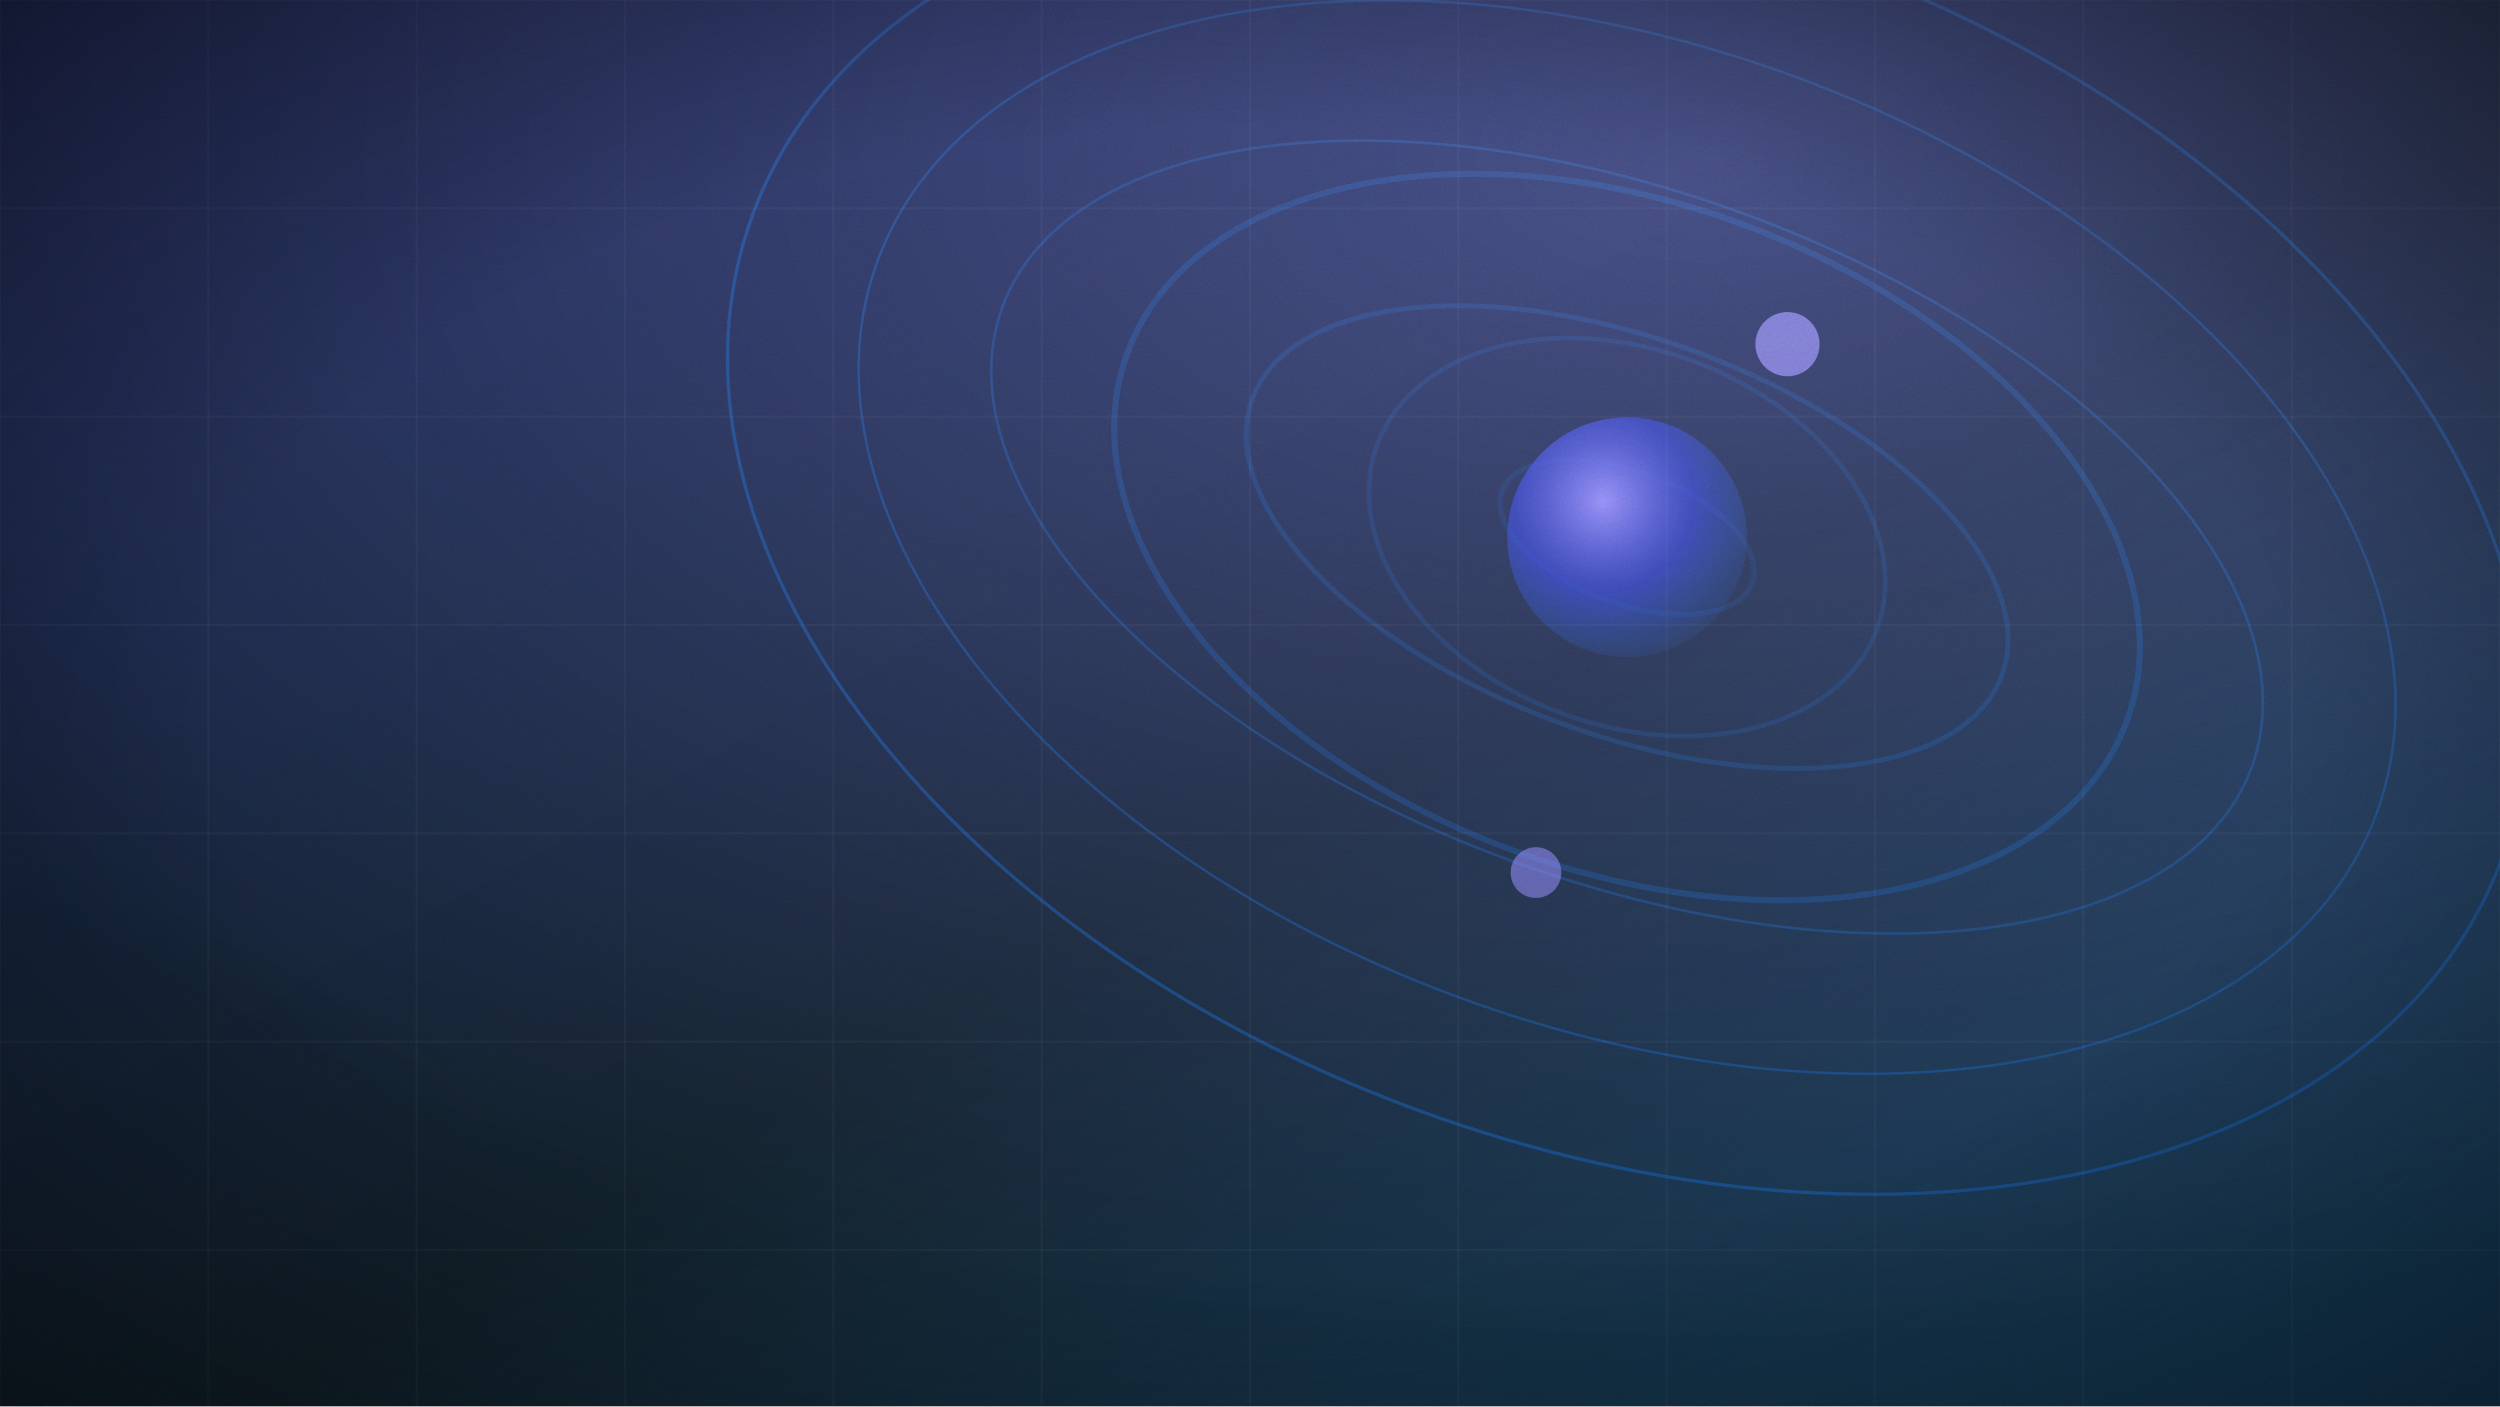
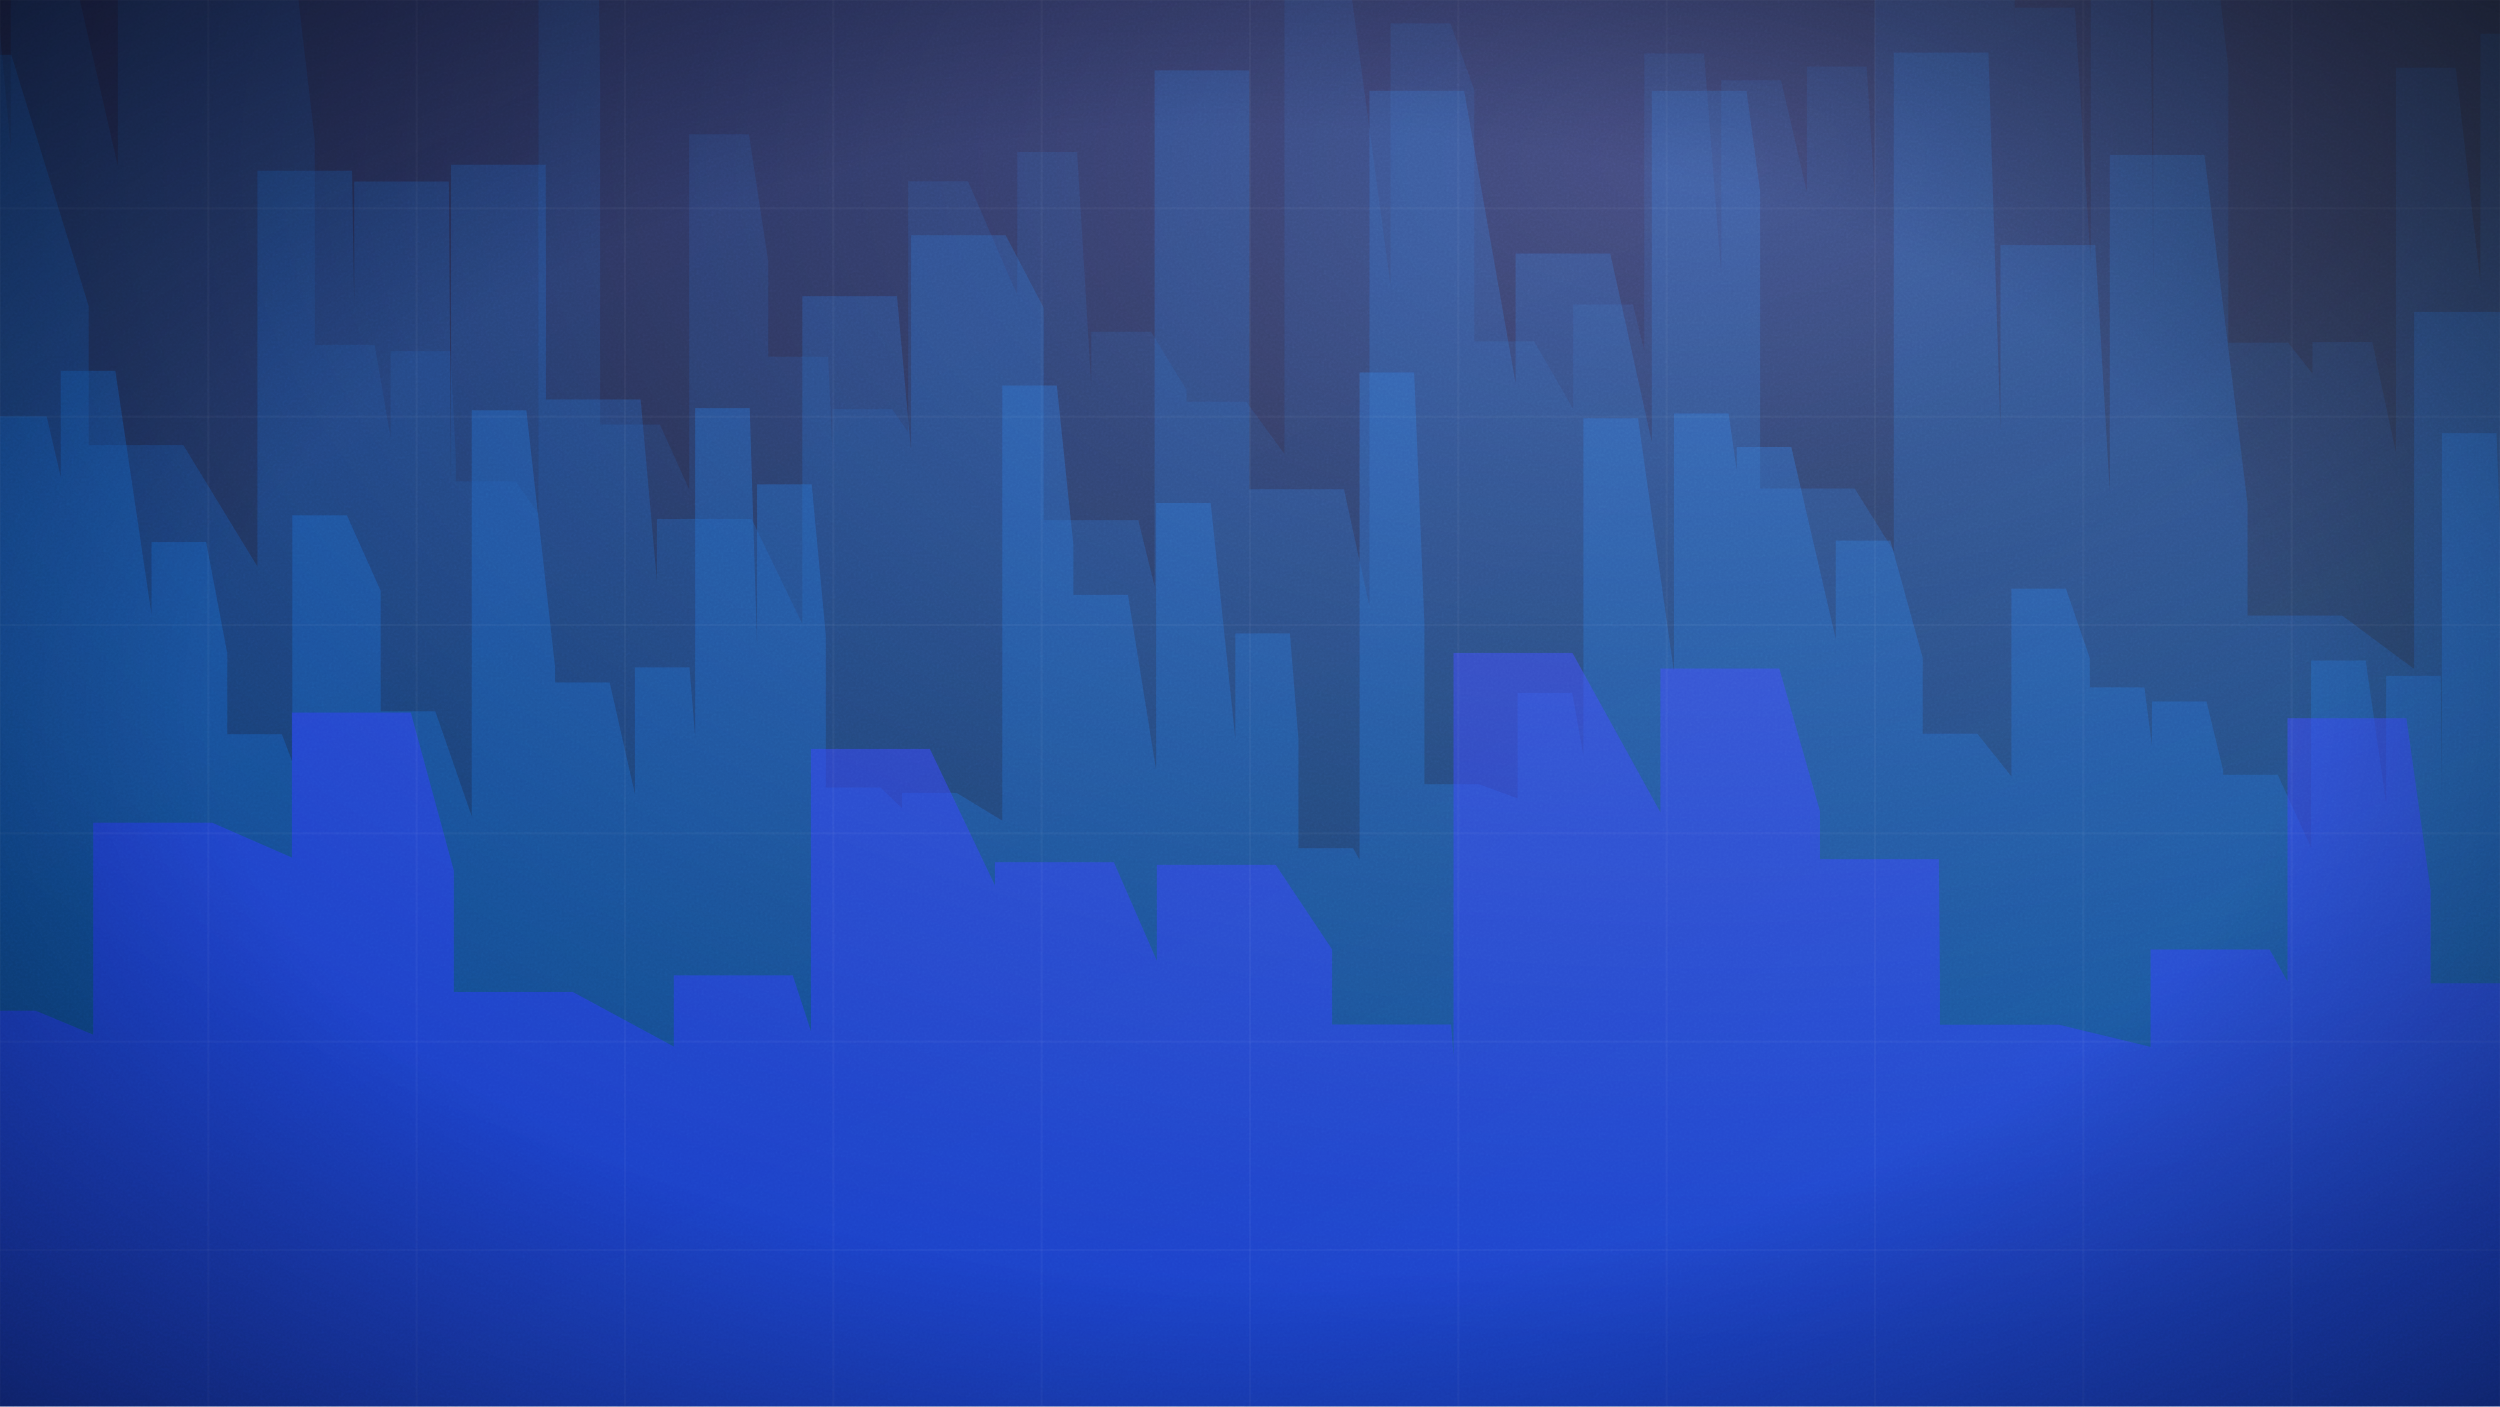
<svg xmlns="http://www.w3.org/2000/svg" viewBox="0 0 1200 675" width="1200" height="675" role="img" aria-label="Abstract cover illustration">
  <defs>
    <linearGradient id="bg" x1="0" y1="0" x2="1" y2="1">
      <stop offset="0" stop-color="#18234d" />
      <stop offset="0.55" stop-color="#12212b" />
      <stop offset="1" stop-color="#163e5d" />
    </linearGradient>
    <radialGradient id="core" cx="0.4" cy="0.35" r="0.75">
      <stop offset="0" stop-color="#8a82fc" stop-opacity="0.95" />
      <stop offset="0.5" stop-color="#283bf8" stop-opacity="0.55" />
      <stop offset="1" stop-color="#0f62c5" stop-opacity="0" />
    </radialGradient>
    <radialGradient id="halo" cx="0.68" cy="0.11" r="0.85">
      <stop offset="0" stop-color="#8a82fc" stop-opacity="0.4" />
      <stop offset="1" stop-color="#8a82fc" stop-opacity="0" />
    </radialGradient>
    <radialGradient id="vig" cx="0.5" cy="0.5" r="0.75">
      <stop offset="0.55" stop-color="#000000" stop-opacity="0" />
      <stop offset="1" stop-color="#000000" stop-opacity="0.55" />
    </radialGradient>
    <filter id="grain" x="0" y="0" width="100%" height="100%">
      <feTurbulence type="fractalNoise" baseFrequency="0.85" numOctaves="3" stitchTiles="stitch" result="t" />
      <feColorMatrix type="saturate" values="0" in="t" result="g" />
    </filter>
    <clipPath id="frame">
      <rect x="0" y="0" width="1200" height="675" />
    </clipPath>
  </defs>
  <rect width="1200" height="675" fill="url(#bg)" />
  <g clip-path="url(#frame)">
-     <g transform="rotate(20.27 781 257.8)">
-       <ellipse cx="781" cy="257.8" rx="447.32" ry="292.85" fill="none" stroke="#0f62c5" stroke-opacity="0.44" stroke-width="1.59" />
-       <ellipse cx="781" cy="257.8" rx="383.42" ry="235.24" fill="none" stroke="#0f62c5" stroke-opacity="0.39" stroke-width="1.18" />
-       <ellipse cx="781" cy="257.8" rx="319.52" ry="165.01" fill="none" stroke="#0f62c5" stroke-opacity="0.34" stroke-width="1.28" />
-       <ellipse cx="781" cy="257.8" rx="255.61" ry="160.04" fill="none" stroke="#0f62c5" stroke-opacity="0.29" stroke-width="2.9" />
-       <ellipse cx="781" cy="257.8" rx="191.71" ry="94.87" fill="none" stroke="#0f62c5" stroke-opacity="0.25" stroke-width="2.33" />
-       <ellipse cx="781" cy="257.8" rx="127.81" ry="90.22" fill="none" stroke="#0f62c5" stroke-opacity="0.2" stroke-width="2.17" />
-       <ellipse cx="781" cy="257.8" rx="63.9" ry="31.75" fill="none" stroke="#0f62c5" stroke-opacity="0.15" stroke-width="2.56" />
-     </g>
-     <circle cx="781" cy="257.8" r="57.51" fill="url(#core)" />
-     <circle cx="737.27" cy="418.83" r="12.17" fill="#8a82fc" fill-opacity="0.54" />
-     <circle cx="857.99" cy="165.2" r="15.4" fill="#8a82fc" fill-opacity="0.7" />
+     <path d="M -40 695 L -40 -107.08 L -11.29 -107.08 L 5.19 71.73 L 5.19 -19.22 L 33.9 -19.22 L 56.56 79.53 L 56.56 -89.73 L 85.27 -89.73 L 100.54 1.79 L 100.54 -120.05 L 129.25 -120.05 L 151.12 67.18 L 151.12 165.57 L 179.83 165.57 L 187.49 210.15 L 187.49 168.53 L 216.2 168.53 L 218.78 219.05 L 218.78 231.05 L 247.49 231.05 L 258.47 246.57 L 258.47 -26.83 L 287.18 -26.83 L 288.04 37.54 L 288.04 203.77 L 316.75 203.77 L 330.8 234.85 L 330.8 64.44 L 359.5 64.44 L 368.75 125.52 L 368.75 171.24 L 397.46 171.24 L 399.54 216.63 L 399.54 196.42 L 428.25 196.42 L 435.94 207.53 L 435.94 87.05 L 464.64 87.05 L 488.3 141.73 L 488.3 72.96 L 517.01 72.96 L 523.8 185 L 523.8 159.27 L 552.5 159.27 L 569.52 187.18 L 569.52 192.79 L 598.22 192.79 L 616.55 217.98 L 616.55 -27.74 L 645.26 -27.74 L 667.48 137.17 L 667.48 11.21 L 696.19 11.21 L 707.66 43.24 L 707.66 163.87 L 736.37 163.87 L 755.1 196.24 L 755.1 146.14 L 783.8 146.14 L 789.26 168.58 L 789.26 25.67 L 817.97 25.67 L 826.21 132.3 L 826.21 38.53 L 854.91 38.53 L 867.31 92.22 L 867.31 31.94 L 896.01 31.94 L 899.87 94.99 L 899.87 -51.84 L 928.58 -51.84 L 936.97 -0.05 L 936.97 -109.9 L 965.68 -109.9 L 967.23 16.29 L 967.23 3.68 L 995.93 3.68 L 1003.57 126.69 L 1003.57 -10.89 L 1032.28 -10.89 L 1033.62 144.14 L 1033.62 -30.48 L 1062.32 -30.48 L 1069.59 32.33 L 1069.59 164.47 L 1098.3 164.47 L 1109.99 179.34 L 1109.99 164.18 L 1138.7 164.18 L 1150.06 217.28 L 1150.06 32.47 L 1178.76 32.47 L 1190.6 135.85 L 1190.6 16.19 L 1219.3 16.19 L 1234.25 57.2 L 1234.25 228.3 L 1262.95 228.3 L 1269.44 232.51 L 1240 695 Z" fill="#0f62c5" fill-opacity="0.16" />
+     <path d="M -40 695 L -40 26.32 L 5.43 26.32 L 42.57 146.96 L 42.57 213.63 L 88 213.63 L 123.56 271.94 L 123.56 81.96 L 168.99 81.96 L 170.03 147.19 L 170.03 87.12 L 215.46 87.12 L 216.5 236.23 L 216.5 79.07 L 261.93 79.07 L 262.07 129.99 L 262.07 191.75 L 307.5 191.75 L 315.32 278.98 L 315.32 249.11 L 360.75 249.11 L 385.12 299.49 L 385.12 142.15 L 430.55 142.15 L 437.32 216.52 L 437.32 112.94 L 482.75 112.94 L 500.97 147.75 L 500.97 249.67 L 546.4 249.67 L 554.22 281.5 L 554.22 33.78 L 599.65 33.78 L 599.67 164.08 L 599.67 234.83 L 645.11 234.83 L 657.34 291.07 L 657.34 43.57 L 702.77 43.57 L 727.49 183.96 L 727.49 121.71 L 772.93 121.71 L 792.87 212.18 L 792.87 43.59 L 838.31 43.59 L 844.85 91.66 L 844.85 234.51 L 890.28 234.51 L 909.01 264.51 L 909.01 25.24 L 954.45 25.24 L 960.24 206.72 L 960.24 117.63 L 1005.68 117.63 L 1012.69 235.79 L 1012.69 74.37 L 1058.12 74.37 L 1078.82 241.7 L 1078.82 295.49 L 1124.25 295.49 L 1158.79 321.14 L 1158.79 149.73 L 1204.22 149.73 L 1234.65 246.66 L 1234.65 305.05 L 1280.08 305.05 L 1302.86 330.2 L 1240 695 Z" fill="#0f62c5" fill-opacity="0.29" />
+     <path d="M -40 695 L -40 221.74 L -13.8 221.74 L -3.82 323.7 L -3.82 199.83 L 22.38 199.83 L 29.17 228.96 L 29.17 177.98 L 55.37 177.98 L 72.73 294.99 L 72.73 260.19 L 98.94 260.19 L 109.09 313.54 L 109.09 352.42 L 135.3 352.42 L 140.3 365.69 L 140.3 247.35 L 166.51 247.35 L 182.74 283.6 L 182.74 341.43 L 208.94 341.43 L 226.44 391.82 L 226.44 196.95 L 252.64 196.95 L 266.44 320.11 L 266.44 327.59 L 292.64 327.59 L 304.75 381.06 L 304.75 320.36 L 330.95 320.36 L 333.67 353.56 L 333.67 195.9 L 359.87 195.9 L 363.4 309.59 L 363.4 232.47 L 389.61 232.47 L 396.39 304.85 L 396.39 378.02 L 422.6 378.02 L 432.96 387.92 L 432.96 380.59 L 459.16 380.59 L 481.09 393.92 L 481.09 185.06 L 507.29 185.06 L 515.22 261.49 L 515.22 285.55 L 541.43 285.55 L 554.94 369.62 L 554.94 241.44 L 581.14 241.44 L 592.96 354.72 L 592.96 304.02 L 619.16 304.02 L 623.25 354.94 L 623.25 407.15 L 649.45 407.15 L 652.59 412.59 L 652.59 178.78 L 678.79 178.78 L 683.71 299.23 L 683.71 376.43 L 709.92 376.43 L 728.46 383.26 L 728.46 332.57 L 754.66 332.57 L 760.04 362.71 L 760.04 200.76 L 786.24 200.76 L 803.51 322.53 L 803.51 198.46 L 829.72 198.46 L 833.61 225.62 L 833.61 214.56 L 859.81 214.56 L 881.16 306.61 L 881.16 259.48 L 907.36 259.48 L 922.91 315.79 L 922.91 352.17 L 949.11 352.17 L 965.47 372.68 L 965.47 282.57 L 991.68 282.57 L 1003.12 315.96 L 1003.12 329.96 L 1029.32 329.96 L 1032.93 357.96 L 1032.93 336.7 L 1059.13 336.7 L 1067.13 369.88 L 1067.13 371.89 L 1093.33 371.89 L 1109.33 406.86 L 1109.33 317.05 L 1135.53 317.05 L 1145.36 385.69 L 1145.36 324.43 L 1171.56 324.43 L 1172.11 384.18 L 1172.11 207.89 L 1198.32 207.89 L 1202.2 307.69 L 1202.2 293.6 L 1228.4 293.6 L 1237.87 379.24 L 1237.87 298.02 L 1264.07 298.02 L 1283.47 366.95 L 1240 695 Z" fill="#0f62c5" fill-opacity="0.41" />
+     <path d="M -40 695 L -40 485.14 L 17.09 485.14 L 44.74 496.64 L 44.74 394.9 L 101.83 394.9 L 140.11 411.63 L 140.11 342.06 L 197.2 342.06 L 217.85 417.93 L 217.85 476.15 L 274.94 476.15 L 323.44 502.36 L 323.44 468.16 L 380.52 468.16 L 389.27 494.96 L 389.27 359.49 L 446.36 359.49 L 477.57 424.95 L 477.57 413.85 L 534.66 413.85 L 555.29 461.13 L 555.29 415.14 L 612.37 415.14 L 639.41 455.73 L 639.41 491.73 L 696.5 491.73 L 697.69 506.98 L 697.69 313.4 L 754.78 313.4 L 797 389.9 L 797 320.9 L 854.09 320.9 L 873.57 389.32 L 873.57 412.37 L 930.66 412.37 L 931.16 472.78 L 931.16 491.87 L 988.25 491.87 L 1032.3 502.51 L 1032.3 455.75 L 1089.38 455.75 L 1098 471.19 L 1098 344.74 L 1155.09 344.74 L 1166.74 427.67 L 1166.74 471.96 L 1223.82 471.96 L 1264.32 502.33 L 1240 695 Z" fill="#283bf8" fill-opacity="0.54" />
  </g>
  <rect width="1200" height="675" fill="url(#halo)" style="mix-blend-mode:screen" />
  <g clip-path="url(#frame)">
    <line x1="0" y1="0" x2="0" y2="675" stroke="#ffffff" stroke-opacity="0.035" stroke-width="1" />
    <line x1="100" y1="0" x2="100" y2="675" stroke="#ffffff" stroke-opacity="0.035" stroke-width="1" />
    <line x1="200" y1="0" x2="200" y2="675" stroke="#ffffff" stroke-opacity="0.035" stroke-width="1" />
    <line x1="300" y1="0" x2="300" y2="675" stroke="#ffffff" stroke-opacity="0.035" stroke-width="1" />
    <line x1="400" y1="0" x2="400" y2="675" stroke="#ffffff" stroke-opacity="0.035" stroke-width="1" />
    <line x1="500" y1="0" x2="500" y2="675" stroke="#ffffff" stroke-opacity="0.035" stroke-width="1" />
    <line x1="600" y1="0" x2="600" y2="675" stroke="#ffffff" stroke-opacity="0.035" stroke-width="1" />
    <line x1="700" y1="0" x2="700" y2="675" stroke="#ffffff" stroke-opacity="0.035" stroke-width="1" />
    <line x1="800" y1="0" x2="800" y2="675" stroke="#ffffff" stroke-opacity="0.035" stroke-width="1" />
    <line x1="900" y1="0" x2="900" y2="675" stroke="#ffffff" stroke-opacity="0.035" stroke-width="1" />
    <line x1="1000" y1="0" x2="1000" y2="675" stroke="#ffffff" stroke-opacity="0.035" stroke-width="1" />
    <line x1="1100" y1="0" x2="1100" y2="675" stroke="#ffffff" stroke-opacity="0.035" stroke-width="1" />
    <line x1="1200" y1="0" x2="1200" y2="675" stroke="#ffffff" stroke-opacity="0.035" stroke-width="1" />
    <line x1="0" y1="0" x2="1200" y2="0" stroke="#ffffff" stroke-opacity="0.035" stroke-width="1" />
    <line x1="0" y1="100" x2="1200" y2="100" stroke="#ffffff" stroke-opacity="0.035" stroke-width="1" />
    <line x1="0" y1="200" x2="1200" y2="200" stroke="#ffffff" stroke-opacity="0.035" stroke-width="1" />
    <line x1="0" y1="300" x2="1200" y2="300" stroke="#ffffff" stroke-opacity="0.035" stroke-width="1" />
    <line x1="0" y1="400" x2="1200" y2="400" stroke="#ffffff" stroke-opacity="0.035" stroke-width="1" />
    <line x1="0" y1="500" x2="1200" y2="500" stroke="#ffffff" stroke-opacity="0.035" stroke-width="1" />
    <line x1="0" y1="600" x2="1200" y2="600" stroke="#ffffff" stroke-opacity="0.035" stroke-width="1" />
  </g>
  <rect width="1200" height="675" fill="url(#vig)" />
  <rect width="1200" height="675" filter="url(#grain)" opacity="0.14" style="mix-blend-mode:overlay" />
</svg>
